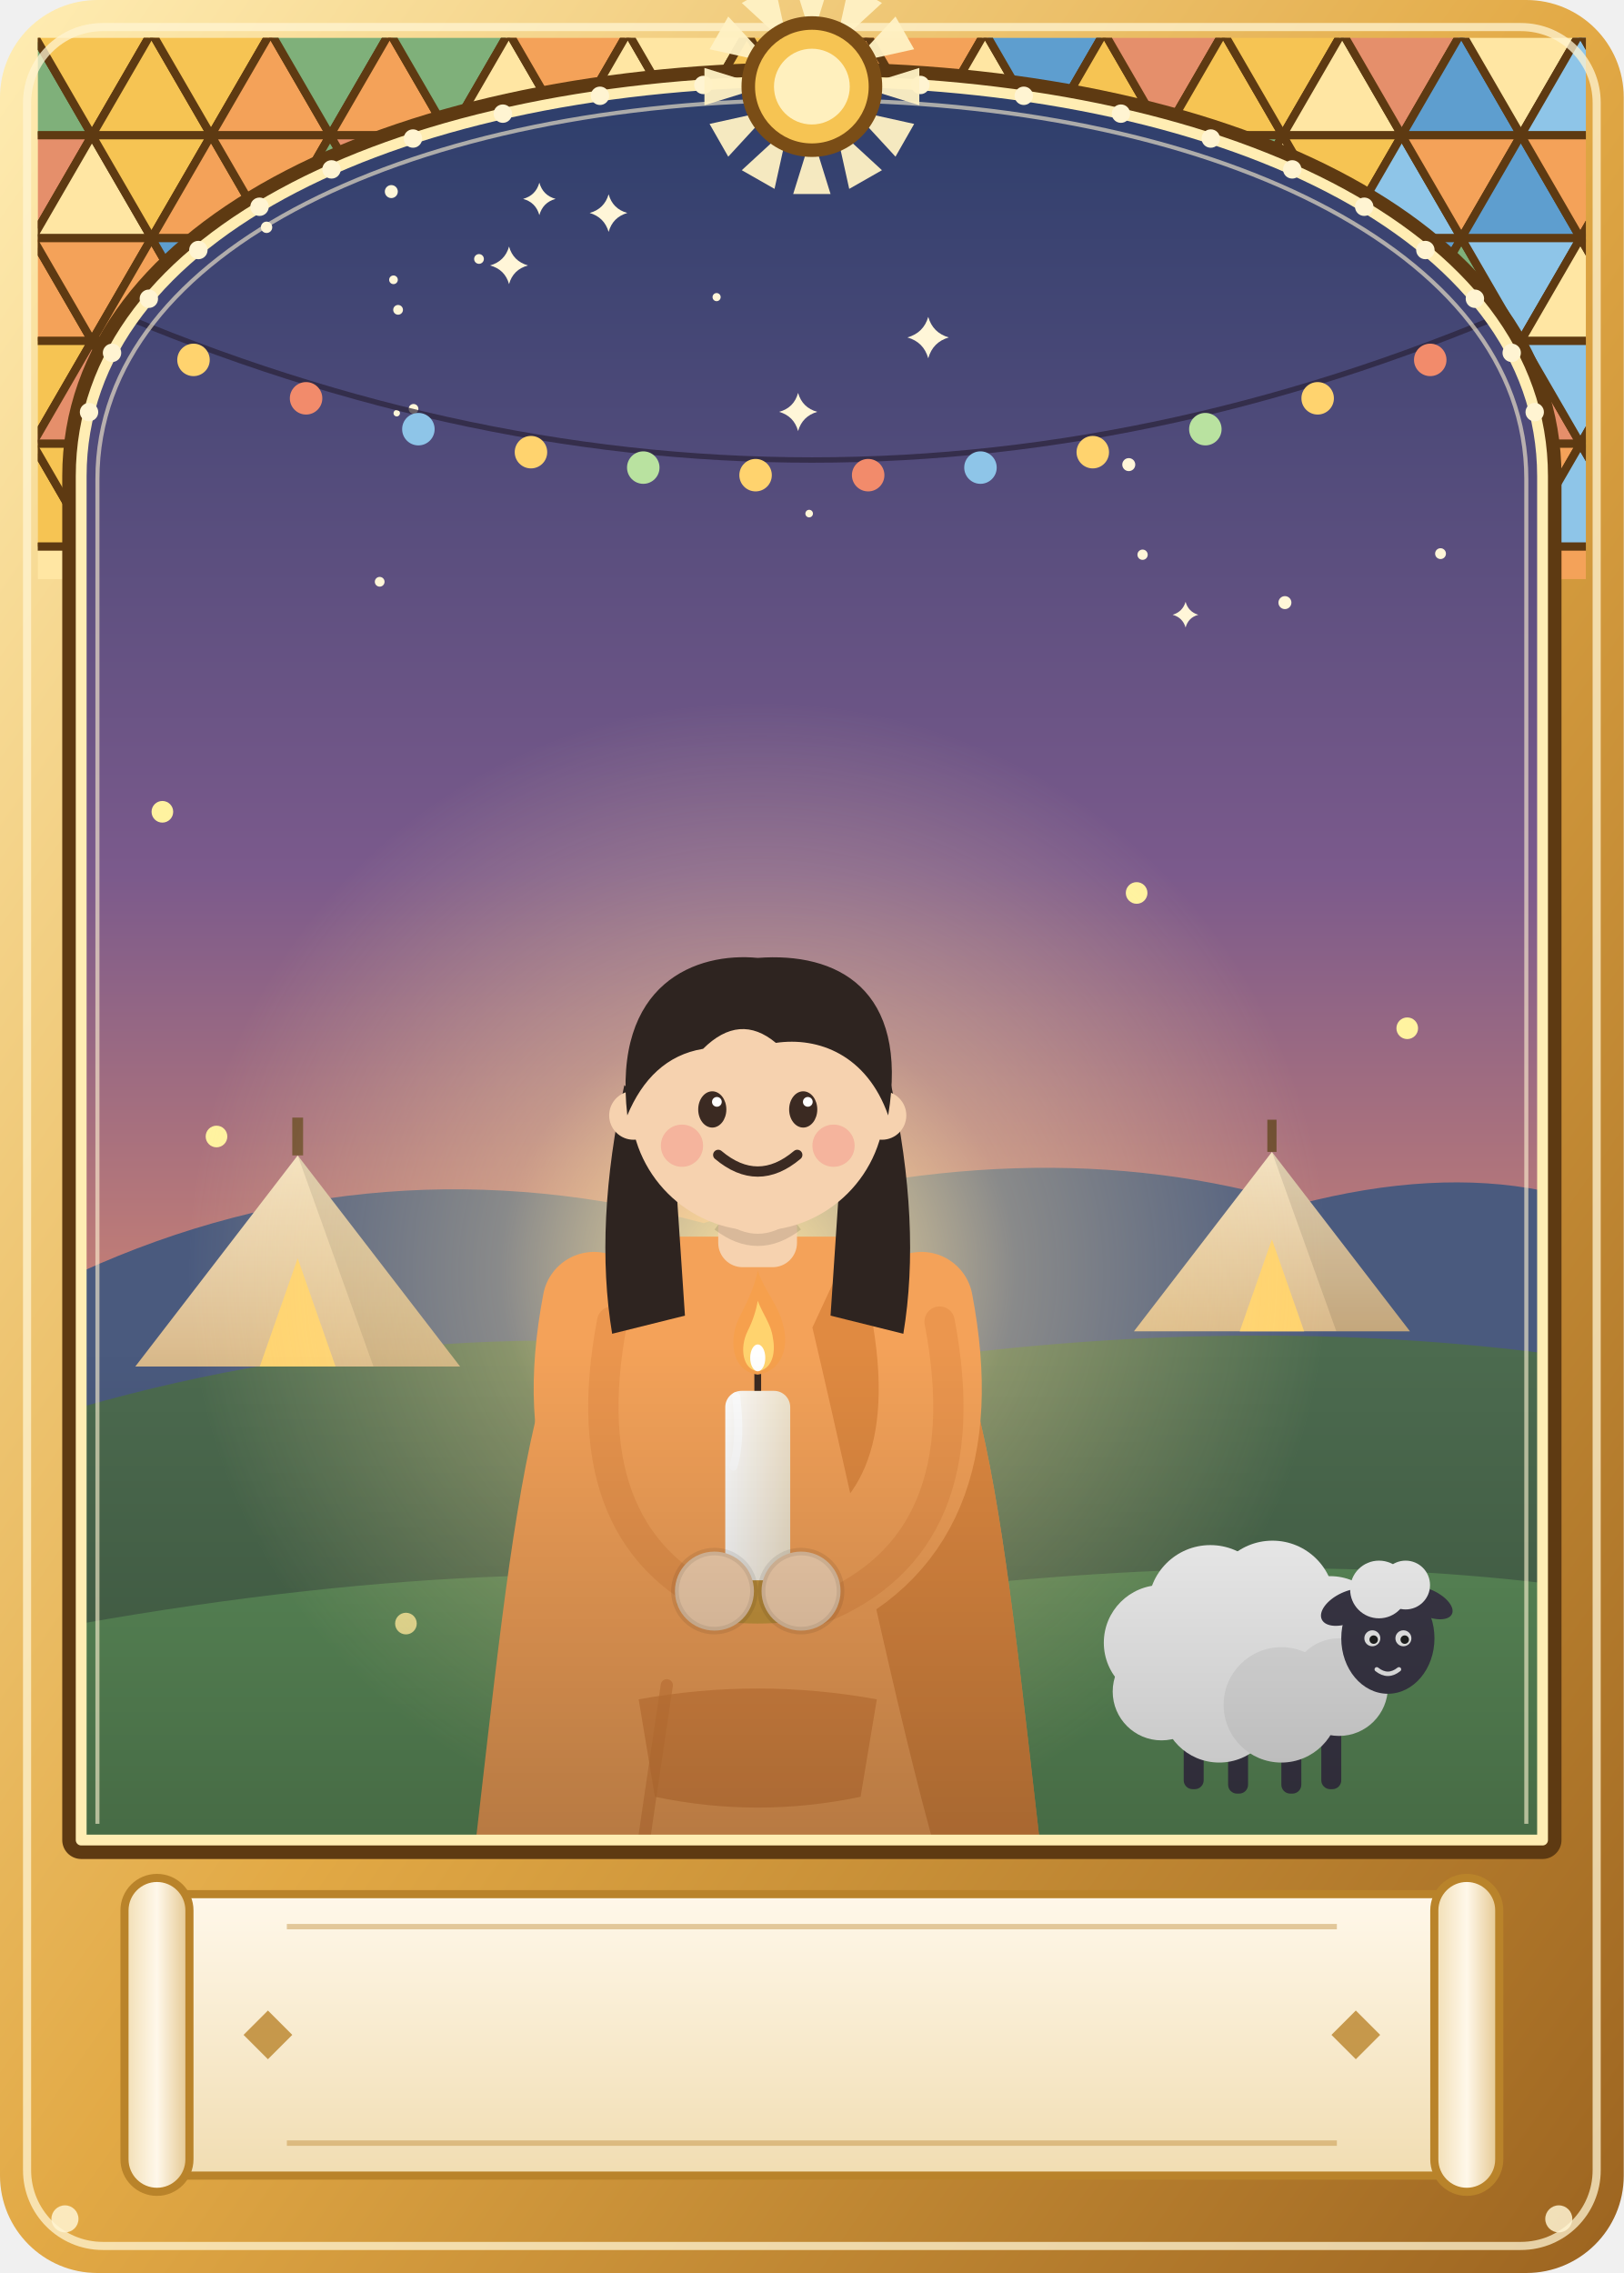
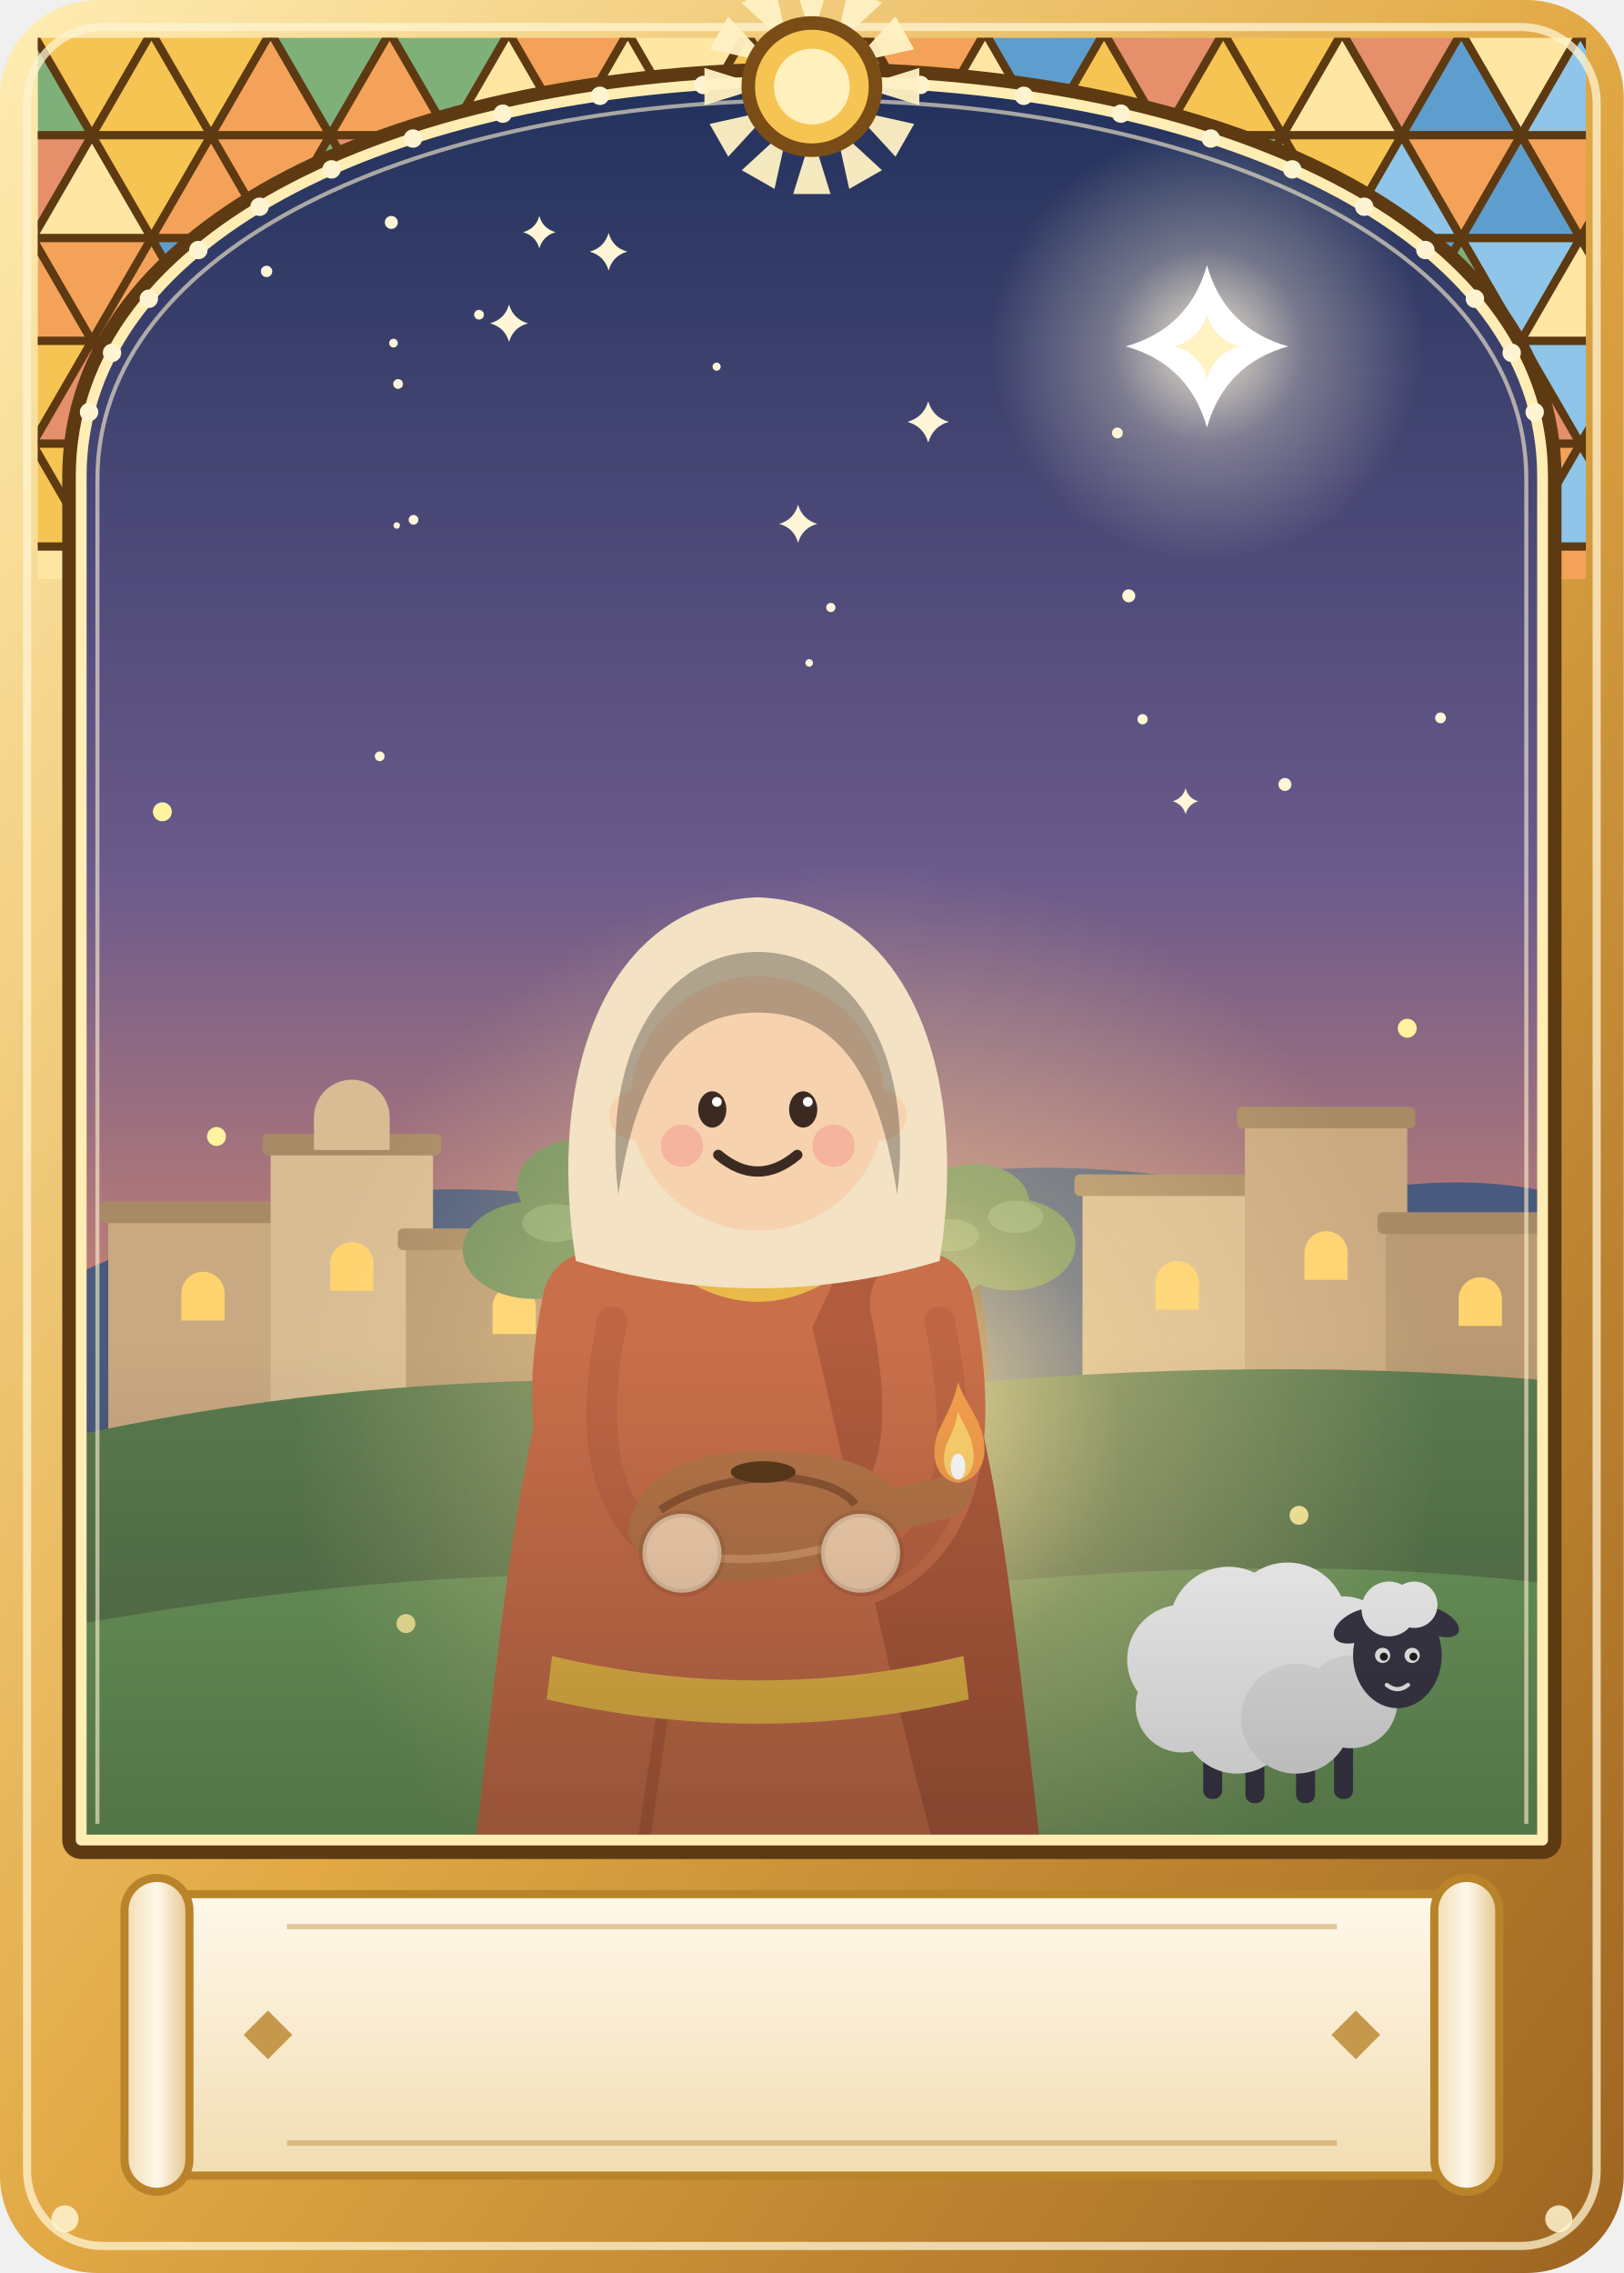
<svg xmlns="http://www.w3.org/2000/svg" viewBox="0 0 600 840" width="600" height="840">
  <style>
  .tw{animation:tw 3.2s ease-in-out infinite}
  .tw2{animation:tw 4.6s ease-in-out infinite .8s}
  .tw3{animation:tw 2.6s ease-in-out infinite 1.6s}
  .fl{transform-box:fill-box;transform-origin:50% 100%;animation:fl 1.6s ease-in-out infinite}
  .glow{animation:gl 3.4s ease-in-out infinite}
  .drift{animation:dr 14s ease-in-out infinite alternate}
  .bob{transform-box:fill-box;transform-origin:50% 50%;animation:bob 5s ease-in-out infinite}
  .shim{animation:sh 7s ease-in-out infinite 1s}
  .spin{transform-box:fill-box;transform-origin:50% 50%;animation:spin 40s linear infinite}
  @keyframes tw{0%,100%{opacity:1}50%{opacity:.35}}
  @keyframes fl{0%,100%{transform:scale(1,1) rotate(0)}30%{transform:scale(.94,1.07) rotate(-2deg)}65%{transform:scale(1.04,.95) rotate(2deg)}}
  @keyframes gl{0%,100%{opacity:.95}50%{opacity:.7}}
  @keyframes dr{from{transform:translateX(-18px)}to{transform:translateX(18px)}}
  @keyframes bob{0%,100%{transform:translateY(0)}50%{transform:translateY(-6px)}}
  @keyframes sh{0%{transform:translateX(0) skewX(-18deg)}28%,100%{transform:translateX(1000px) skewX(-18deg)}}
  @keyframes spin{to{transform:rotate(360deg)}}
  @media (prefers-reduced-motion:reduce){.tw,.tw2,.tw3,.fl,.glow,.drift,.bob,.shim,.spin{animation:none}.shim{opacity:0}}
</style>
  <defs>
    <linearGradient id="rse_fr" x1="0" y1="0" x2="1" y2="1">
      <stop offset="0" stop-color="#FFEDB3" />
      <stop offset="0.5" stop-color="#E2A945" />
      <stop offset="1" stop-color="#9C6420" />
    </linearGradient>
    <linearGradient id="rse_pl" x1="0" y1="0" x2="0" y2="1">
      <stop offset="0" stop-color="#FFF8EA" />
      <stop offset="1" stop-color="#F1DDB2" />
    </linearGradient>
    <linearGradient id="rse_rl" x1="0" y1="0" x2="1" y2="0">
      <stop offset="0" stop-color="#F1DDB2" />
      <stop offset="0.5" stop-color="#FFF8EA" />
      <stop offset="1" stop-color="#E3C58C" />
    </linearGradient>
    <clipPath id="rse_clip">
      <path d="M30,680 L30,176 C30,86 150,30 300,30 C450,30 570,86 570,176 L570,680 Z" />
    </clipPath>
    <clipPath id="rse_card">
      <rect width="600" height="840" rx="36" />
    </clipPath>
    <clipPath id="rse_spd">
      <path clip-rule="evenodd" d="M14,14 H586 V214 H14Z M30,214 L30,176 C30,86 150,30 300,30 C450,30 570,86 570,176 L570,214Z" />
    </clipPath>
    <linearGradient id="rse_vig" x1="0" y1="0" x2="0" y2="1">
      <stop offset="0" stop-color="#000" stop-opacity="0" />
      <stop offset="0.72" stop-color="#000" stop-opacity="0" />
      <stop offset="1" stop-color="#000" stop-opacity="0.25" />
    </linearGradient>
    <linearGradient id="rse_sh" x1="0" y1="0" x2="1" y2="0">
      <stop offset="0" stop-color="#FFFFFF" stop-opacity="0" />
      <stop offset="0.5" stop-color="#FFFFFF" stop-opacity="0.38" />
      <stop offset="1" stop-color="#FFFFFF" stop-opacity="0" />
    </linearGradient>
    <linearGradient id="rse_sky" x1="0" y1="0" x2="0" y2="1">
-       <stop offset="0" stop-color="#2C3E6B" />
-       <stop offset="0.45" stop-color="#7B5A8C" />
+       <stop offset="0" stop-color="#22325C" />
+       <stop offset="0.45" stop-color="#6B5A8C" />
      <stop offset="0.8" stop-color="#E58F6B" />
      <stop offset="1" stop-color="#F4B678" />
    </linearGradient>
    <radialGradient id="rse_can" cx="0.5" cy="0.5" r="0.5">
      <stop offset="0" stop-color="#FFE3A0" stop-opacity="1" />
      <stop offset="0.45" stop-color="#FFE3A0" stop-opacity="0.35" />
      <stop offset="1" stop-color="#FFE3A0" stop-opacity="0" />
    </radialGradient>
-     <linearGradient id="rse_wax" x1="0" y1="0" x2="1" y2="0">
-       <stop offset="0" stop-color="#FFFFFF" />
-       <stop offset="1" stop-color="#F1E4CC" />
-     </linearGradient>
-     <linearGradient id="rse_tent" x1="0" y1="0" x2="0" y2="1">
-       <stop offset="0" stop-color="#F3E2C3" />
-       <stop offset="1" stop-color="#D9B98A" />
-     </linearGradient>
+     <radialGradient id="rse_star" cx="0.5" cy="0.5" r="0.5">
+       <stop offset="0" stop-color="#FFF6D8" stop-opacity="0.9" />
+       <stop offset="0.45" stop-color="#FFF6D8" stop-opacity="0.315" />
+       <stop offset="1" stop-color="#FFF6D8" stop-opacity="0" />
+     </radialGradient>
  </defs>
  <rect width="600" height="840" rx="36" fill="url(#rse_fr)" />
  <g clip-path="url(#rse_spd)" stroke="#5E3A12" stroke-width="3" stroke-linejoin="round">
    <polygon points="-32,12 12,12 -10,50" fill="#8EC5E8" />
    <polygon points="-10,50 12,12 34,50" fill="#7FB07A" />
    <polygon points="12,12 56,12 34,50" fill="#F6C453" />
    <polygon points="34,50 56,12 78,50" fill="#F6C453" />
    <polygon points="56,12 100,12 78,50" fill="#F6C453" />
    <polygon points="78,50 100,12 122,50" fill="#F4A259" />
    <polygon points="100,12 144,12 122,50" fill="#7FB07A" />
    <polygon points="122,50 144,12 166,50" fill="#F4A259" />
    <polygon points="144,12 188,12 166,50" fill="#7FB07A" />
    <polygon points="166,50 188,12 210,50" fill="#FFE6A3" />
    <polygon points="188,12 232,12 210,50" fill="#F4A259" />
    <polygon points="210,50 232,12 254,50" fill="#FFE6A3" />
    <polygon points="232,12 276,12 254,50" fill="#FFE6A3" />
    <polygon points="254,50 276,12 298,50" fill="#F6C453" />
    <polygon points="276,12 320,12 298,50" fill="#F6C453" />
    <polygon points="298,50 320,12 342,50" fill="#F4A259" />
    <polygon points="320,12 364,12 342,50" fill="#F4A259" />
    <polygon points="342,50 364,12 386,50" fill="#FFE6A3" />
    <polygon points="364,12 408,12 386,50" fill="#5E9ECF" />
    <polygon points="386,50 408,12 430,50" fill="#F6C453" />
    <polygon points="408,12 452,12 430,50" fill="#E58F6B" />
    <polygon points="430,50 452,12 474,50" fill="#F6C453" />
    <polygon points="452,12 496,12 474,50" fill="#F6C453" />
    <polygon points="474,50 496,12 518,50" fill="#FFE6A3" />
    <polygon points="496,12 540,12 518,50" fill="#E58F6B" />
    <polygon points="518,50 540,12 562,50" fill="#5E9ECF" />
    <polygon points="540,12 584,12 562,50" fill="#FFE6A3" />
    <polygon points="562,50 584,12 606,50" fill="#8EC5E8" />
    <polygon points="584,12 628,12 606,50" fill="#5E9ECF" />
    <polygon points="606,50 628,12 650,50" fill="#5E9ECF" />
    <polygon points="628,12 672,12 650,50" fill="#FFE6A3" />
    <polygon points="650,50 672,12 694,50" fill="#7FB07A" />
    <polygon points="-10,50 34,50 12,88" fill="#E58F6B" />
    <polygon points="12,88 34,50 56,88" fill="#FFE6A3" />
    <polygon points="34,50 78,50 56,88" fill="#F6C453" />
    <polygon points="56,88 78,50 100,88" fill="#F4A259" />
    <polygon points="78,50 122,50 100,88" fill="#F4A259" />
    <polygon points="100,88 122,50 144,88" fill="#7FB07A" />
    <polygon points="122,50 166,50 144,88" fill="#E58F6B" />
    <polygon points="144,88 166,50 188,88" fill="#FFE6A3" />
    <polygon points="166,50 210,50 188,88" fill="#5E9ECF" />
    <polygon points="188,88 210,50 232,88" fill="#E58F6B" />
    <polygon points="210,50 254,50 232,88" fill="#7FB07A" />
    <polygon points="232,88 254,50 276,88" fill="#7FB07A" />
    <polygon points="254,50 298,50 276,88" fill="#F6C453" />
    <polygon points="276,88 298,50 320,88" fill="#7FB07A" />
    <polygon points="298,50 342,50 320,88" fill="#F6C453" />
    <polygon points="320,88 342,50 364,88" fill="#E58F6B" />
    <polygon points="342,50 386,50 364,88" fill="#FFE6A3" />
    <polygon points="364,88 386,50 408,88" fill="#5E9ECF" />
    <polygon points="386,50 430,50 408,88" fill="#E58F6B" />
    <polygon points="408,88 430,50 452,88" fill="#E58F6B" />
    <polygon points="430,50 474,50 452,88" fill="#7FB07A" />
    <polygon points="452,88 474,50 496,88" fill="#FFE6A3" />
    <polygon points="474,50 518,50 496,88" fill="#F6C453" />
    <polygon points="496,88 518,50 540,88" fill="#8EC5E8" />
    <polygon points="518,50 562,50 540,88" fill="#F4A259" />
    <polygon points="540,88 562,50 584,88" fill="#5E9ECF" />
    <polygon points="562,50 606,50 584,88" fill="#F4A259" />
    <polygon points="584,88 606,50 628,88" fill="#FFE6A3" />
    <polygon points="606,50 650,50 628,88" fill="#F4A259" />
    <polygon points="628,88 650,50 672,88" fill="#5E9ECF" />
    <polygon points="650,50 694,50 672,88" fill="#E58F6B" />
    <polygon points="672,88 694,50 716,88" fill="#8EC5E8" />
    <polygon points="-32,88 12,88 -10,126" fill="#7FB07A" />
    <polygon points="-10,126 12,88 34,126" fill="#F4A259" />
    <polygon points="12,88 56,88 34,126" fill="#F4A259" />
    <polygon points="34,126 56,88 78,126" fill="#F4A259" class="tw2" />
    <polygon points="56,88 100,88 78,126" fill="#5E9ECF" />
    <polygon points="78,126 100,88 122,126" fill="#8EC5E8" />
    <polygon points="100,88 144,88 122,126" fill="#F4A259" />
    <polygon points="122,126 144,88 166,126" fill="#8EC5E8" />
    <polygon points="144,88 188,88 166,126" fill="#8EC5E8" />
    <polygon points="166,126 188,88 210,126" fill="#E58F6B" />
    <polygon points="188,88 232,88 210,126" fill="#FFE6A3" />
    <polygon points="210,126 232,88 254,126" fill="#E58F6B" />
    <polygon points="232,88 276,88 254,126" fill="#5E9ECF" />
    <polygon points="254,126 276,88 298,126" fill="#5E9ECF" />
    <polygon points="276,88 320,88 298,126" fill="#FFE6A3" />
    <polygon points="298,126 320,88 342,126" fill="#7FB07A" />
    <polygon points="320,88 364,88 342,126" fill="#7FB07A" />
    <polygon points="342,126 364,88 386,126" fill="#F6C453" />
    <polygon points="364,88 408,88 386,126" fill="#F4A259" />
    <polygon points="386,126 408,88 430,126" fill="#F6C453" />
    <polygon points="408,88 452,88 430,126" fill="#F6C453" />
    <polygon points="430,126 452,88 474,126" fill="#FFE6A3" />
    <polygon points="452,88 496,88 474,126" fill="#F6C453" />
    <polygon points="474,126 496,88 518,126" fill="#FFE6A3" class="tw2" />
    <polygon points="496,88 540,88 518,126" fill="#5E9ECF" />
    <polygon points="518,126 540,88 562,126" fill="#7FB07A" />
    <polygon points="540,88 584,88 562,126" fill="#8EC5E8" />
    <polygon points="562,126 584,88 606,126" fill="#FFE6A3" />
    <polygon points="584,88 628,88 606,126" fill="#F6C453" />
    <polygon points="606,126 628,88 650,126" fill="#7FB07A" />
    <polygon points="628,88 672,88 650,126" fill="#7FB07A" />
    <polygon points="650,126 672,88 694,126" fill="#8EC5E8" />
    <polygon points="-10,126 34,126 12,164" fill="#F6C453" />
    <polygon points="12,164 34,126 56,164" fill="#E58F6B" />
    <polygon points="34,126 78,126 56,164" fill="#5E9ECF" />
    <polygon points="56,164 78,126 100,164" fill="#FFE6A3" class="tw2" />
    <polygon points="78,126 122,126 100,164" fill="#FFE6A3" />
    <polygon points="100,164 122,126 144,164" fill="#E58F6B" />
    <polygon points="122,126 166,126 144,164" fill="#F6C453" />
    <polygon points="144,164 166,126 188,164" fill="#8EC5E8" />
    <polygon points="166,126 210,126 188,164" fill="#5E9ECF" />
    <polygon points="188,164 210,126 232,164" fill="#5E9ECF" />
    <polygon points="210,126 254,126 232,164" fill="#8EC5E8" />
    <polygon points="232,164 254,126 276,164" fill="#8EC5E8" />
    <polygon points="254,126 298,126 276,164" fill="#FFE6A3" />
    <polygon points="276,164 298,126 320,164" fill="#FFE6A3" />
    <polygon points="298,126 342,126 320,164" fill="#F4A259" />
    <polygon points="320,164 342,126 364,164" fill="#5E9ECF" />
    <polygon points="342,126 386,126 364,164" fill="#5E9ECF" />
    <polygon points="364,164 386,126 408,164" fill="#F4A259" />
    <polygon points="386,126 430,126 408,164" fill="#E58F6B" />
    <polygon points="408,164 430,126 452,164" fill="#F4A259" />
    <polygon points="430,126 474,126 452,164" fill="#8EC5E8" />
    <polygon points="452,164 474,126 496,164" fill="#F6C453" />
    <polygon points="474,126 518,126 496,164" fill="#7FB07A" />
    <polygon points="496,164 518,126 540,164" fill="#E58F6B" />
    <polygon points="518,126 562,126 540,164" fill="#8EC5E8" />
    <polygon points="540,164 562,126 584,164" fill="#E58F6B" />
    <polygon points="562,126 606,126 584,164" fill="#8EC5E8" />
    <polygon points="584,164 606,126 628,164" fill="#F6C453" />
    <polygon points="606,126 650,126 628,164" fill="#F4A259" />
    <polygon points="628,164 650,126 672,164" fill="#7FB07A" />
    <polygon points="650,126 694,126 672,164" fill="#FFE6A3" />
    <polygon points="672,164 694,126 716,164" fill="#7FB07A" />
    <polygon points="-32,164 12,164 -10,202" fill="#8EC5E8" />
    <polygon points="-10,202 12,164 34,202" fill="#F6C453" />
    <polygon points="12,164 56,164 34,202" fill="#F6C453" />
    <polygon points="34,202 56,164 78,202" fill="#5E9ECF" />
    <polygon points="56,164 100,164 78,202" fill="#F4A259" />
    <polygon points="78,202 100,164 122,202" fill="#F4A259" />
    <polygon points="100,164 144,164 122,202" fill="#E58F6B" />
    <polygon points="122,202 144,164 166,202" fill="#5E9ECF" />
    <polygon points="144,164 188,164 166,202" fill="#E58F6B" />
    <polygon points="166,202 188,164 210,202" fill="#7FB07A" />
    <polygon points="188,164 232,164 210,202" fill="#F6C453" />
    <polygon points="210,202 232,164 254,202" fill="#F4A259" />
    <polygon points="232,164 276,164 254,202" fill="#F6C453" />
    <polygon points="254,202 276,164 298,202" fill="#7FB07A" />
    <polygon points="276,164 320,164 298,202" fill="#F4A259" />
    <polygon points="298,202 320,164 342,202" fill="#FFE6A3" />
    <polygon points="320,164 364,164 342,202" fill="#E58F6B" />
    <polygon points="342,202 364,164 386,202" fill="#F4A259" />
    <polygon points="364,164 408,164 386,202" fill="#F4A259" class="tw2" />
    <polygon points="386,202 408,164 430,202" fill="#5E9ECF" />
    <polygon points="408,164 452,164 430,202" fill="#E58F6B" />
    <polygon points="430,202 452,164 474,202" fill="#E58F6B" />
    <polygon points="452,164 496,164 474,202" fill="#7FB07A" />
    <polygon points="474,202 496,164 518,202" fill="#F4A259" />
    <polygon points="496,164 540,164 518,202" fill="#F4A259" class="tw2" />
    <polygon points="518,202 540,164 562,202" fill="#F4A259" />
    <polygon points="540,164 584,164 562,202" fill="#F4A259" />
    <polygon points="562,202 584,164 606,202" fill="#8EC5E8" />
    <polygon points="584,164 628,164 606,202" fill="#7FB07A" />
    <polygon points="606,202 628,164 650,202" fill="#F6C453" />
    <polygon points="628,164 672,164 650,202" fill="#8EC5E8" />
    <polygon points="650,202 672,164 694,202" fill="#E58F6B" />
    <polygon points="-10,202 34,202 12,240" fill="#FFE6A3" />
    <polygon points="12,240 34,202 56,240" fill="#FFE6A3" />
    <polygon points="34,202 78,202 56,240" fill="#F4A259" />
    <polygon points="56,240 78,202 100,240" fill="#F6C453" />
    <polygon points="78,202 122,202 100,240" fill="#5E9ECF" />
    <polygon points="100,240 122,202 144,240" fill="#F6C453" />
    <polygon points="122,202 166,202 144,240" fill="#F4A259" />
    <polygon points="144,240 166,202 188,240" fill="#7FB07A" />
    <polygon points="166,202 210,202 188,240" fill="#F6C453" />
    <polygon points="188,240 210,202 232,240" fill="#8EC5E8" />
    <polygon points="210,202 254,202 232,240" fill="#FFE6A3" />
    <polygon points="232,240 254,202 276,240" fill="#5E9ECF" />
    <polygon points="254,202 298,202 276,240" fill="#FFE6A3" />
    <polygon points="276,240 298,202 320,240" fill="#F4A259" />
    <polygon points="298,202 342,202 320,240" fill="#5E9ECF" />
    <polygon points="320,240 342,202 364,240" fill="#7FB07A" />
    <polygon points="342,202 386,202 364,240" fill="#5E9ECF" />
    <polygon points="364,240 386,202 408,240" fill="#F6C453" />
    <polygon points="386,202 430,202 408,240" fill="#FFE6A3" />
    <polygon points="408,240 430,202 452,240" fill="#FFE6A3" />
    <polygon points="430,202 474,202 452,240" fill="#E58F6B" />
    <polygon points="452,240 474,202 496,240" fill="#FFE6A3" />
    <polygon points="474,202 518,202 496,240" fill="#7FB07A" />
    <polygon points="496,240 518,202 540,240" fill="#F4A259" />
    <polygon points="518,202 562,202 540,240" fill="#8EC5E8" />
    <polygon points="540,240 562,202 584,240" fill="#F4A259" />
    <polygon points="562,202 606,202 584,240" fill="#F4A259" />
    <polygon points="584,240 606,202 628,240" fill="#7FB07A" />
    <polygon points="606,202 650,202 628,240" fill="#F6C453" />
    <polygon points="628,240 650,202 672,240" fill="#7FB07A" />
    <polygon points="650,202 694,202 672,240" fill="#E58F6B" />
    <polygon points="672,240 694,202 716,240" fill="#F6C453" />
  </g>
  <rect x="10" y="10" width="580" height="820" rx="28" fill="none" stroke="#FFF4D2" stroke-width="3" opacity=".75" />
  <path d="M30,680 L30,176 C30,86 150,30 300,30 C450,30 570,86 570,176 L570,680 Z" fill="none" stroke="#5E3A12" stroke-width="14" stroke-linejoin="round" />
  <g clip-path="url(#rse_clip)">
    <rect x="30" y="30" width="540" height="650" fill="url(#rse_sky)" />
-     <path d="M46.4,56.4 Q47.5,60.3 51.3,61.4 Q47.5,62.4 46.4,66.3 Q45.3,62.4 41.4,61.4 Q45.3,60.3 46.4,56.4 Z" fill="#FFF6D8" class="tw" />
-     <circle cx="98.5" cy="84.0" r="2.1" fill="#FFF6D8" class="tw2" />
-     <circle cx="57.2" cy="51.5" r="1.3" fill="#FFF6D8" class="" />
-     <circle cx="146.6" cy="152.7" r="1.2" fill="#FFF6D8" class="" />
-     <circle cx="147.1" cy="114.5" r="1.8" fill="#FFF6D8" class="tw2" />
-     <circle cx="152.8" cy="151.1" r="1.8" fill="#FFF6D8" class="tw" />
-     <path d="M224.9,71.8 Q226.4,77.2 231.8,78.7 Q226.4,80.3 224.9,85.7 Q223.3,80.3 217.9,78.7 Q223.3,77.2 224.9,71.8 Z" fill="#FFF6D8" class="" />
-     <circle cx="422.2" cy="205.0" r="1.9" fill="#FFF6D8" class="tw2" />
-     <circle cx="264.8" cy="109.8" r="1.5" fill="#FFF6D8" class="tw2" />
-     <circle cx="177.0" cy="95.7" r="1.8" fill="#FFF6D8" class="" />
-     <circle cx="474.8" cy="222.7" r="2.4" fill="#FFF6D8" class="tw" />
-     <path d="M199.3,67.5 Q200.6,72.2 205.3,73.5 Q200.6,74.8 199.3,79.5 Q198.0,74.8 193.3,73.5 Q198.0,72.2 199.3,67.5 Z" fill="#FFF6D8" class="tw3" />
-     <circle cx="140.3" cy="215.0" r="1.8" fill="#FFF6D8" class="tw" />
-     <path d="M188.1,91.1 Q189.6,96.5 195.1,98.1 Q189.6,99.6 188.1,105.0 Q186.6,99.6 181.1,98.1 Q186.6,96.5 188.1,91.1 Z" fill="#FFF6D8" class="tw2" />
-     <circle cx="145.4" cy="103.4" r="1.6" fill="#FFF6D8" class="tw" />
-     <circle cx="101.4" cy="58.8" r="2.4" fill="#FFF6D8" class="tw" />
-     <circle cx="144.6" cy="70.8" r="2.4" fill="#FFF6D8" class="tw2" />
-     <circle cx="299.0" cy="189.8" r="1.4" fill="#FFF6D8" class="tw3" />
-     <path d="M294.9,145.2 Q296.5,150.7 302.0,152.2 Q296.5,153.8 294.9,159.3 Q293.4,153.8 287.9,152.2 Q293.4,150.7 294.9,145.2 Z" fill="#FFF6D8" class="" />
-     <circle cx="417.1" cy="171.7" r="2.4" fill="#FFF6D8" class="tw" />
-     <path d="M438.1,222.4 Q439.1,226.1 442.8,227.2 Q439.1,228.2 438.1,231.9 Q437.0,228.2 433.3,227.2 Q437.0,226.1 438.1,222.4 Z" fill="#FFF6D8" class="tw" />
-     <path d="M343.0,117.1 Q344.7,123.0 350.6,124.7 Q344.7,126.4 343.0,132.4 Q341.3,126.4 335.3,124.7 Q341.3,123.0 343.0,117.1 Z" fill="#FFF6D8" class="tw2" />
-     <circle cx="489.9" cy="49.5" r="1.9" fill="#FFF6D8" class="tw2" />
-     <circle cx="532.3" cy="204.6" r="2.0" fill="#FFF6D8" class="" />
-     <path d="M30,110 Q300,230 570,110" fill="none" stroke="#2A2238" stroke-width="2" opacity=".7" />
-     <circle cx="71.5" cy="133.0" r="6" fill="#FFD36E" class="tw" />
-     <circle cx="113.1" cy="147.2" r="6" fill="#F28B6B" class="tw2" />
-     <circle cx="154.6" cy="158.6" r="6" fill="#8EC5E8" class="tw3" />
-     <circle cx="196.2" cy="167.1" r="6" fill="#FFD36E" class="tw" />
-     <circle cx="237.7" cy="172.8" r="6" fill="#B9E2A0" class="tw2" />
-     <circle cx="279.2" cy="175.6" r="6" fill="#FFD36E" class="tw3" />
-     <circle cx="320.8" cy="175.6" r="6" fill="#F28B6B" class="tw" />
-     <circle cx="362.3" cy="172.8" r="6" fill="#8EC5E8" class="tw2" />
-     <circle cx="403.8" cy="167.1" r="6" fill="#FFD36E" class="tw3" />
-     <circle cx="445.4" cy="158.6" r="6" fill="#B9E2A0" class="tw" />
-     <circle cx="486.9" cy="147.2" r="6" fill="#FFD36E" class="tw2" />
-     <circle cx="528.5" cy="133.0" r="6" fill="#F28B6B" class="tw3" />
+     <path d="M46.4,64.3 Q47.5,68.1 51.3,69.2 Q47.5,70.3 46.4,74.2 Q45.3,70.3 41.4,69.2 Q45.3,68.1 46.4,64.3 Z" fill="#FFF6D8" class="tw" />
+     <circle cx="98.5" cy="100.3" r="2.1" fill="#FFF6D8" class="tw2" />
+     <circle cx="57.2" cy="55.8" r="1.3" fill="#FFF6D8" class="" />
+     <circle cx="146.6" cy="194.2" r="1.2" fill="#FFF6D8" class="" />
+     <circle cx="147.1" cy="141.9" r="1.8" fill="#FFF6D8" class="tw2" />
+     <circle cx="152.8" cy="192.1" r="1.8" fill="#FFF6D8" class="tw" />
+     <path d="M224.9,86.1 Q226.4,91.5 231.8,93.0 Q226.4,94.5 224.9,100.0 Q223.3,94.5 217.9,93.0 Q223.3,91.5 224.9,86.1 Z" fill="#FFF6D8" class="" />
+     <circle cx="422.2" cy="265.8" r="1.9" fill="#FFF6D8" class="tw2" />
+     <circle cx="264.8" cy="135.5" r="1.5" fill="#FFF6D8" class="tw2" />
+     <circle cx="177.0" cy="116.3" r="1.8" fill="#FFF6D8" class="" />
+     <circle cx="474.8" cy="289.9" r="2.4" fill="#FFF6D8" class="tw" />
+     <path d="M199.3,79.8 Q200.6,84.5 205.3,85.8 Q200.6,87.2 199.3,91.8 Q198.0,87.2 193.3,85.8 Q198.0,84.5 199.3,79.8 Z" fill="#FFF6D8" class="tw3" />
+     <circle cx="140.3" cy="279.5" r="1.8" fill="#FFF6D8" class="tw" />
+     <path d="M188.1,112.5 Q189.6,117.9 195.1,119.5 Q189.6,121.0 188.1,126.4 Q186.6,121.0 181.1,119.5 Q186.6,117.9 188.1,112.5 Z" fill="#FFF6D8" class="tw2" />
+     <circle cx="145.4" cy="126.8" r="1.6" fill="#FFF6D8" class="tw" />
+     <circle cx="101.4" cy="65.7" r="2.4" fill="#FFF6D8" class="tw" />
+     <circle cx="144.6" cy="82.2" r="2.4" fill="#FFF6D8" class="tw2" />
+     <circle cx="299.0" cy="245.0" r="1.4" fill="#FFF6D8" class="tw3" />
+     <path d="M294.9,186.5 Q296.5,192.0 302.0,193.6 Q296.5,195.1 294.9,200.6 Q293.4,195.1 287.9,193.6 Q293.4,192.0 294.9,186.5 Z" fill="#FFF6D8" class="" />
+     <circle cx="417.1" cy="220.2" r="2.4" fill="#FFF6D8" class="tw" />
+     <path d="M438.1,291.3 Q439.1,295.1 442.8,296.1 Q439.1,297.2 438.1,300.9 Q437.0,297.2 433.3,296.1 Q437.0,295.1 438.1,291.3 Z" fill="#FFF6D8" class="tw" />
+     <path d="M343.0,148.3 Q344.7,154.2 350.6,155.9 Q344.7,157.6 343.0,163.6 Q341.3,157.6 335.3,155.9 Q341.3,154.2 343.0,148.3 Z" fill="#FFF6D8" class="tw2" />
+     <circle cx="489.9" cy="53.0" r="1.9" fill="#FFF6D8" class="tw2" />
+     <circle cx="532.3" cy="265.3" r="2.0" fill="#FFF6D8" class="" />
+     <circle cx="307.0" cy="224.5" r="1.7" fill="#FFF6D8" class="tw2" />
+     <circle cx="412.9" cy="160.0" r="2.0" fill="#FFF6D8" class="" />
+     <circle cx="446" cy="128" r="80" fill="url(#rse_star)" class="glow" />
+     <path d="M446.0,98.0 Q452.6,121.4 476.0,128.0 Q452.6,134.6 446.0,158.0 Q439.4,134.6 416.0,128.0 Q439.4,121.4 446.0,98.0 Z" fill="#FFFFFF" class="tw" />
+     <path d="M446.0,116.0 Q448.6,125.4 458.0,128.0 Q448.6,130.6 446.0,140.0 Q443.4,130.6 434.0,128.0 Q443.4,125.4 446.0,116.0 Z" fill="#FFF3C4" class="" />
    <path d="M30,470 Q140,420 260,452 Q380,415 480,445 Q530,432 570,440 V680 H30Z" fill="#4A5A7E" opacity="1" />
-     <path d="M30,520 Q170,480 320,505 Q450,485 570,500 V680 H30Z" fill="#4C6B4F" opacity="1" />
-     <path d="M30,600 Q200,570 320,590 Q460,572 570,585 V680 H30Z" fill="#5E8F5C" opacity="1" />
-     <g transform="translate(110,505) scale(1.0)">
-       <path d="M-60,0 L0,-78 L60,0Z" fill="url(#rse_tent)" />
-       <path d="M0,-78 L60,0 L28,0Z" fill="#000" opacity=".1" />
-       <path d="M-14,0 L0,-40 L14,0Z" fill="#FFD36E" class="glow" />
-       <path d="M0,-78 L0,-92" stroke="#6B4A2E" stroke-width="4" />
+     <rect x="40" y="450" width="70" height="80" fill="#C9A982" />
+     <rect x="37" y="444" width="76" height="8" rx="2" fill="#A88A66" />
+     <path d="M67.0,488 v-10 a8,8 0 0,1 16,0 v10z" fill="#FFD36E" class="glow" />
+     <rect x="100" y="425" width="60" height="105" fill="#D8BC94" />
+     <rect x="97" y="419" width="66" height="8" rx="2" fill="#A88A66" />
+     <path d="M122.0,477 v-10 a8,8 0 0,1 16,0 v10z" fill="#FFD36E" class="glow" />
+     <rect x="150" y="460" width="80" height="70" fill="#B99A74" />
+     <rect x="147" y="454" width="86" height="8" rx="2" fill="#A88A66" />
+     <path d="M182.0,493 v-10 a8,8 0 0,1 16,0 v10z" fill="#FFD36E" class="glow" />
+     <rect x="400" y="440" width="70" height="90" fill="#D8BC94" />
+     <rect x="397" y="434" width="76" height="8" rx="2" fill="#A88A66" />
+     <path d="M427.0,484 v-10 a8,8 0 0,1 16,0 v10z" fill="#FFD36E" class="glow" />
+     <rect x="460" y="415" width="60" height="115" fill="#C9A982" />
+     <rect x="457" y="409" width="66" height="8" rx="2" fill="#A88A66" />
+     <path d="M482.0,473 v-10 a8,8 0 0,1 16,0 v10z" fill="#FFD36E" class="glow" />
+     <rect x="512" y="454" width="70" height="76" fill="#B99A74" />
+     <rect x="509" y="448" width="76" height="8" rx="2" fill="#A88A66" />
+     <path d="M539.0,490 v-10 a8,8 0 0,1 16,0 v10z" fill="#FFD36E" class="glow" />
+     <path d="M116,425 v-12 a14,14 0 0,1 28,0 v12z" fill="#D8BC94" />
+     <g transform="translate(215,522) scale(1.0)">
+       <path d="M-5,0 Q-9,-30 1,-52 Q7,-30 6,0Z" fill="#6B4A2E" />
+       <g fill="#6E8F5E">
+         <ellipse cx="-18" cy="-60" rx="26" ry="18" />
+         <ellipse cx="16" cy="-66" rx="28" ry="20" />
+         <ellipse cx="0" cy="-84" rx="24" ry="17" />
+       </g>
+       <g fill="#8FB07A" opacity=".7">
+         <ellipse cx="-10" cy="-70" rx="12" ry="7" />
+         <ellipse cx="18" cy="-78" rx="12" ry="7" />
+       </g>
    </g>
-     <g transform="translate(470,492) scale(0.85)">
-       <path d="M-60,0 L0,-78 L60,0Z" fill="url(#rse_tent)" />
-       <path d="M0,-78 L60,0 L28,0Z" fill="#000" opacity=".1" />
-       <path d="M-14,0 L0,-40 L14,0Z" fill="#FFD36E" class="glow" />
-       <path d="M0,-78 L0,-92" stroke="#6B4A2E" stroke-width="4" />
+     <g transform="translate(360,516) scale(0.85)">
+       <path d="M-5,0 Q-9,-30 1,-52 Q7,-30 6,0Z" fill="#6B4A2E" />
+       <g fill="#6E8F5E">
+         <ellipse cx="-18" cy="-60" rx="26" ry="18" />
+         <ellipse cx="16" cy="-66" rx="28" ry="20" />
+         <ellipse cx="0" cy="-84" rx="24" ry="17" />
+       </g>
+       <g fill="#8FB07A" opacity=".7">
+         <ellipse cx="-10" cy="-70" rx="12" ry="7" />
+         <ellipse cx="18" cy="-78" rx="12" ry="7" />
+       </g>
    </g>
-     <circle cx="80" cy="420" r="4" fill="#FFF3A0" class="tw" />
-     <circle cx="520" cy="380" r="4" fill="#FFF3A0" class="tw2" />
-     <circle cx="150" cy="600" r="4" fill="#FFF3A0" class="tw3" />
-     <circle cx="480" cy="610" r="4" fill="#FFF3A0" class="tw" />
-     <circle cx="420" cy="330" r="4" fill="#FFF3A0" class="tw2" />
-     <circle cx="60" cy="300" r="4" fill="#FFF3A0" class="tw3" />
-     <circle cx="280" cy="470" r="210" fill="url(#rse_can)" class="glow" />
-     <path d="M244.2,457.0 C197.1,463.8 190.4,555.6 174.7,690.0 Q280.0,710.2 385.3,690.0 C369.6,555.6 362.9,463.8 315.8,457.0 Z" fill="#F4A259" />
-     <path d="M300.2,490.6 C318.1,566.8 333.8,645.2 349.4,696.7 Q374.1,694.5 385.3,690.0 C369.6,555.6 362.9,463.8 315.8,457.0Z" fill="#D9813A" opacity=".75" />
-     <path d="M246.4,622.8 Q239.7,667.6 235.2,699.0" fill="none" stroke="#D9813A" stroke-width="4.5" stroke-linecap="round" opacity=".6" />
+     <path d="M30,530 Q170,500 320,515 Q450,500 570,510 V680 H30Z" fill="#5B7A4F" opacity="1" />
+     <path d="M30,600 Q200,570 320,590 Q460,572 570,585 V680 H30Z" fill="#6E9A5E" opacity="1" />
+     <circle cx="80" cy="420" r="3.5" fill="#FFF3A0" class="tw" />
+     <circle cx="520" cy="380" r="3.5" fill="#FFF3A0" class="tw2" />
+     <circle cx="150" cy="600" r="3.5" fill="#FFF3A0" class="tw3" />
+     <circle cx="480" cy="560" r="3.5" fill="#FFF3A0" class="tw" />
+     <circle cx="60" cy="300" r="3.5" fill="#FFF3A0" class="tw2" />
+     <circle cx="320" cy="530" r="210" fill="url(#rse_can)" class="glow" />
+     <path d="M244.2,457.0 C197.1,463.8 190.4,555.6 174.7,690.0 Q280.0,710.2 385.3,690.0 C369.6,555.6 362.9,463.8 315.8,457.0 Z" fill="#C96F4A" />
+     <path d="M300.2,490.6 C318.1,566.8 333.8,645.2 349.4,696.7 Q374.1,694.5 385.3,690.0 C369.6,555.6 362.9,463.8 315.8,457.0Z" fill="#A85638" opacity=".75" />
+     <path d="M246.4,622.8 Q239.7,667.6 235.2,699.0" fill="none" stroke="#A85638" stroke-width="4.5" stroke-linecap="round" opacity=".6" />
+     <path d="M177.0,685.5 Q280.0,705.7 383.0,685.5" fill="none" stroke="#E9B949" stroke-width="7.8" />
+     <path d="M241.9,459.3 Q280.0,495.1 318.1,459.3" fill="none" stroke="#E9B949" stroke-width="7.8" stroke-linecap="round" />
    <rect x="265.4" y="441.4" width="29.1" height="26.9" rx="9.0" fill="#F6D2AF" />
    <path d="M265.4,452.6 Q280.0,463.8 294.6,452.6" fill="none" stroke="#000" stroke-opacity=".12" stroke-width="4.5" />
-     <path d="M219.5,481.7 Q203.8,564.0 264.0,588.0" fill="none" stroke="#F4A259" stroke-width="38.1" stroke-linecap="round" />
-     <path d="M219.5,481.7 Q203.8,564.0 264.0,588.0" fill="none" stroke="#D9813A" stroke-width="11.2" stroke-linecap="round" opacity=".35" transform="translate(6.7,6.7)" />
-     <path d="M340.5,481.7 Q356.2,564.0 296.0,588.0" fill="none" stroke="#F4A259" stroke-width="38.1" stroke-linecap="round" />
-     <path d="M340.5,481.7 Q356.2,564.0 296.0,588.0" fill="none" stroke="#D9813A" stroke-width="11.2" stroke-linecap="round" opacity=".35" transform="translate(6.7,6.7)" />
-     <path d="M230.7,401.0 Q219.5,452.6 226.2,492.9 L253.1,486.2 L248.6,419.0Z" fill="#2E2420" />
-     <path d="M329.3,401.0 Q340.5,452.6 333.8,492.9 L306.9,486.2 L311.4,419.0Z" fill="#2E2420" />
+     <path d="M219.5,481.7 Q203.8,557.0 252.0,574.0" fill="none" stroke="#C96F4A" stroke-width="38.1" stroke-linecap="round" />
+     <path d="M219.5,481.7 Q203.8,557.0 252.0,574.0" fill="none" stroke="#A85638" stroke-width="11.2" stroke-linecap="round" opacity=".35" transform="translate(6.7,6.7)" />
+     <path d="M340.5,481.7 Q356.2,557.0 318.0,574.0" fill="none" stroke="#C96F4A" stroke-width="38.1" stroke-linecap="round" />
+     <path d="M340.5,481.7 Q356.2,557.0 318.0,574.0" fill="none" stroke="#A85638" stroke-width="11.2" stroke-linecap="round" opacity=".35" transform="translate(6.7,6.7)" />
+     <path d="M212.8,466.0 C201.6,396.6 224.0,333.8 280.0,331.6 C336.0,333.8 358.4,396.6 347.2,466.0 Q280.0,486.2 212.8,466.0Z" fill="#F3E2C3" />
    <circle cx="280.0" cy="407.8" r="47.0" fill="#F6D2AF" />
    <circle cx="234.1" cy="412.2" r="9.0" fill="#F6D2AF" />
    <circle cx="325.9" cy="412.2" r="9.0" fill="#F6D2AF" />
-     <path d="M231.8,412.2 C226.2,363.0 257.6,351.8 280.0,354.0 C309.1,351.8 336.0,365.2 328.2,412.2 C320.3,389.8 302.4,383.1 286.7,385.4 Q273.3,374.2 259.8,387.6 C246.4,389.8 237.4,398.8 231.8,412.2Z" fill="#2E2420" />
+     <path d="M228.5,441.4 C221.8,387.6 246.4,351.8 280.0,351.8 C313.6,351.8 338.2,387.6 331.5,441.4 C324.8,396.6 309.1,374.2 280.0,374.2 C250.9,374.2 235.2,396.6 228.5,441.4Z" fill="#000" opacity=".28" />
    <ellipse cx="263.2" cy="410.0" rx="5.2" ry="6.7" fill="#3B2A22" />
    <ellipse cx="296.8" cy="410.0" rx="5.2" ry="6.7" fill="#3B2A22" />
    <circle cx="264.9" cy="407.2" r="1.8" fill="#fff" />
    <circle cx="298.5" cy="407.2" r="1.8" fill="#fff" />
    <path d="M265.4,426.8 Q280.0,439.1 294.6,426.8" fill="none" stroke="#3B2A22" stroke-width="3.8" stroke-linecap="round" />
    <circle cx="252.0" cy="423.4" r="7.8" fill="#F28B82" opacity=".42" />
    <circle cx="308.0" cy="423.4" r="7.8" fill="#F28B82" opacity=".42" />
-     <path d="M236,628 Q280,620 324,628 L318,664 Q280,672 242,664Z" fill="#D9813A" opacity=".7" />
-     <rect x="268" y="514" width="24" height="76" rx="6" fill="url(#rse_wax)" />
-     <path d="M272,516 Q274,532 271,542" stroke="#FFFFFF" stroke-width="3" fill="none" stroke-linecap="round" />
-     <path d="M280,514 L280,504" stroke="#3B2A22" stroke-width="2.5" />
-     <g transform="translate(280,508) scale(0.62)">
+     <path d="M204,612 Q280,630 356,612 L358,628 Q280,646 202,628Z" fill="#E9B949" />
+     <path d="M232,566 Q236,538 280,536 Q318,536 330,550 L356,544 Q364,550 354,560 L330,566 Q300,586 264,584 Q236,582 232,566Z" fill="#B7764A" />
+     <path d="M244,558 Q262,546 290,546 Q310,548 316,556" fill="none" stroke="#8C5634" stroke-width="3" />
+     <ellipse cx="282" cy="544" rx="12" ry="4" fill="#5C3A1C" />
+     <path d="M244,572 Q280,582 318,568" fill="none" stroke="#E3A877" stroke-width="3" opacity=".6" />
+     <g transform="translate(354,548) scale(0.6)">
      <g class="fl">
        <path d="M0,0 C-16,-2 -18,-22 -10,-36 C-6,-44 -2,-52 0,-62 C4,-50 12,-42 15,-30 C19,-16 14,-2 0,0Z" fill="#F6A04D" />
        <path d="M0,-2 C-9,-3 -11,-16 -6,-26 C-3,-32 -1,-38 0,-44 C3,-36 8,-30 9,-22 C11,-12 8,-3 0,-2Z" fill="#FFD36E" />
        <ellipse cx="0" cy="-10" rx="4.5" ry="8" fill="#FFFFFF" />
      </g>
    </g>
-     <ellipse cx="280" cy="592" rx="30" ry="8" fill="#C9973E" />
-     <circle cx="264.0" cy="588.0" r="14.6" fill="#F6D2AF" />
-     <circle cx="264.0" cy="588.0" r="14.6" fill="none" stroke="#000" stroke-opacity=".08" stroke-width="2.8" />
-     <circle cx="296.0" cy="588.0" r="14.6" fill="#F6D2AF" />
-     <circle cx="296.0" cy="588.0" r="14.6" fill="none" stroke="#000" stroke-opacity=".08" stroke-width="2.8" />
-     <g transform="translate(462,612) scale(0.82)">
+     <circle cx="252.0" cy="574.0" r="14.6" fill="#F6D2AF" />
+     <circle cx="252.0" cy="574.0" r="14.6" fill="none" stroke="#000" stroke-opacity=".08" stroke-width="2.8" />
+     <circle cx="318.0" cy="574.0" r="14.6" fill="#F6D2AF" />
+     <circle cx="318.0" cy="574.0" r="14.6" fill="none" stroke="#000" stroke-opacity=".08" stroke-width="2.8" />
+     <g transform="translate(468,618) scale(0.78)">
      <g class="bob">
        <g fill="#3D3A4A">
          <rect x="-30" y="26" width="9" height="34" rx="4" />
          <rect x="-10" y="30" width="9" height="32" rx="4" />
          <rect x="14" y="30" width="9" height="32" rx="4" />
          <rect x="32" y="26" width="9" height="34" rx="4" />
        </g>
        <g fill="#FFFFFF">
          <circle cx="-40" cy="-6" r="26" />
          <circle cx="-18" cy="-22" r="28" />
          <circle cx="10" cy="-24" r="28" />
          <circle cx="36" cy="-10" r="26" />
          <circle cx="40" cy="14" r="22" />
          <circle cx="14" cy="22" r="26" />
          <circle cx="-14" cy="22" r="26" />
          <circle cx="-40" cy="16" r="22" />
          <circle cx="0" cy="0" r="32" />
        </g>
        <g fill="#000" opacity=".06">
          <circle cx="14" cy="22" r="26" />
          <circle cx="40" cy="14" r="22" />
        </g>
        <ellipse cx="62" cy="-8" rx="21" ry="25" fill="#3D3A4A" />
        <ellipse cx="44" cy="-22" rx="13" ry="7" fill="#3D3A4A" transform="rotate(-25 44 -22)" />
        <ellipse cx="80" cy="-24" rx="12" ry="6" fill="#3D3A4A" transform="rotate(25 80 -24)" />
        <circle cx="58" cy="-30" r="13" fill="#FFFFFF" />
        <circle cx="70" cy="-32" r="11" fill="#FFFFFF" />
        <circle cx="55" cy="-8" r="3.6" fill="#fff" />
        <circle cx="69" cy="-8" r="3.6" fill="#fff" />
        <circle cx="55.6" cy="-7.4" r="1.9" fill="#222" />
        <circle cx="69.6" cy="-7.4" r="1.9" fill="#222" />
        <path d="M57,6 Q62,10 67,6" fill="none" stroke="#fff" stroke-width="2" stroke-linecap="round" />
      </g>
    </g>
    <rect x="30" y="30" width="540" height="650" fill="url(#rse_vig)" />
  </g>
  <path d="M30,680 L30,176 C30,86 150,30 300,30 C450,30 570,86 570,176 L570,680 Z" fill="none" stroke="#FFEDB3" stroke-width="4" stroke-linejoin="round" />
  <path d="M36,674 L36,177 C36,92 154,37 300,37 C446,37 564,92 564,177 L564,674" fill="none" stroke="#FFF4D2" stroke-width="1.5" opacity=".6" />
  <g fill="#FFF4D2">
    <circle cx="32.9" cy="152.3" r="3.4" />
    <circle cx="41.4" cy="130.4" r="3.4" />
    <circle cx="55.0" cy="110.4" r="3.4" />
    <circle cx="73.3" cy="92.4" r="3.4" />
    <circle cx="95.9" cy="76.4" r="3.4" />
    <circle cx="122.5" cy="62.6" r="3.4" />
    <circle cx="152.6" cy="51.2" r="3.4" />
    <circle cx="185.8" cy="42.0" r="3.4" />
    <circle cx="221.7" cy="35.4" r="3.4" />
    <circle cx="259.9" cy="31.4" r="3.4" />
    <circle cx="340.1" cy="31.4" r="3.4" />
    <circle cx="378.3" cy="35.4" r="3.4" />
    <circle cx="414.2" cy="42.0" r="3.4" />
    <circle cx="447.4" cy="51.2" r="3.4" />
    <circle cx="477.5" cy="62.6" r="3.4" />
    <circle cx="504.1" cy="76.4" r="3.4" />
    <circle cx="526.7" cy="92.4" r="3.4" />
    <circle cx="545.0" cy="110.4" r="3.4" />
    <circle cx="558.6" cy="130.4" r="3.4" />
    <circle cx="567.1" cy="152.3" r="3.4" />
  </g>
  <rect x="60" y="700" width="480" height="104" rx="8" fill="url(#rse_pl)" stroke="#B9832A" stroke-width="3" />
  <rect x="46" y="694" width="24" height="116" rx="12" fill="url(#rse_rl)" stroke="#B9832A" stroke-width="3" />
  <rect x="530" y="694" width="24" height="116" rx="12" fill="url(#rse_rl)" stroke="#B9832A" stroke-width="3" />
  <path d="M106,712 H494 M106,792 H494" stroke="#B9832A" stroke-width="2" opacity=".4" />
  <path d="M90,752.0 l9,-9 l9,9 l-9,9z M510,752.0 l-9,-9 l-9,9 l9,9z" fill="#B9832A" opacity=".8" />
  <circle cx="24" cy="820" r="5" fill="#FFF4D2" opacity=".85" />
  <circle cx="576" cy="820" r="5" fill="#FFF4D2" opacity=".85" />
  <g>
    <g fill="#FFF1C4" opacity="0.95">
      <path d="M323.3,30.2 L339.7,25.1 L339.7,38.9 L323.3,33.8 Z" />
      <path d="M321.1,42.1 L337.8,45.8 L330.9,57.9 L319.3,45.3 Z" />
      <path d="M313.3,51.3 L325.9,62.9 L313.8,69.8 L310.1,53.1 Z" />
      <path d="M301.8,55.3 L306.9,71.7 L293.1,71.7 L298.2,55.3 Z" />
      <path d="M289.9,53.1 L286.2,69.8 L274.1,62.9 L286.7,51.3 Z" />
      <path d="M280.7,45.3 L269.1,57.9 L262.2,45.8 L278.9,42.1 Z" />
      <path d="M276.7,33.8 L260.3,38.9 L260.3,25.1 L276.7,30.2 Z" />
      <path d="M278.9,21.9 L262.2,18.2 L269.1,6.1 L280.7,18.7 Z" />
      <path d="M286.7,12.7 L274.1,1.1 L286.2,-5.8 L289.9,10.9 Z" />
      <path d="M298.2,8.7 L293.1,-7.7 L306.9,-7.7 L301.8,8.7 Z" />
      <path d="M310.1,10.9 L313.8,-5.8 L325.9,1.1 L313.3,12.7 Z" />
      <path d="M319.3,18.7 L330.9,6.1 L337.8,18.2 L321.1,21.9 Z" />
    </g>
    <circle cx="300" cy="32" r="26" fill="#7A4D16" />
    <circle cx="300" cy="32" r="21" fill="#F6C453" />
    <circle cx="300" cy="32" r="14" fill="#FFF0BE" />
  </g>
  <g clip-path="url(#rse_card)" opacity=".9">
    <rect class="shim" x="-260" y="-100" width="200" height="1100" fill="url(#rse_sh)" transform-origin="0 0" />
  </g>
</svg>
